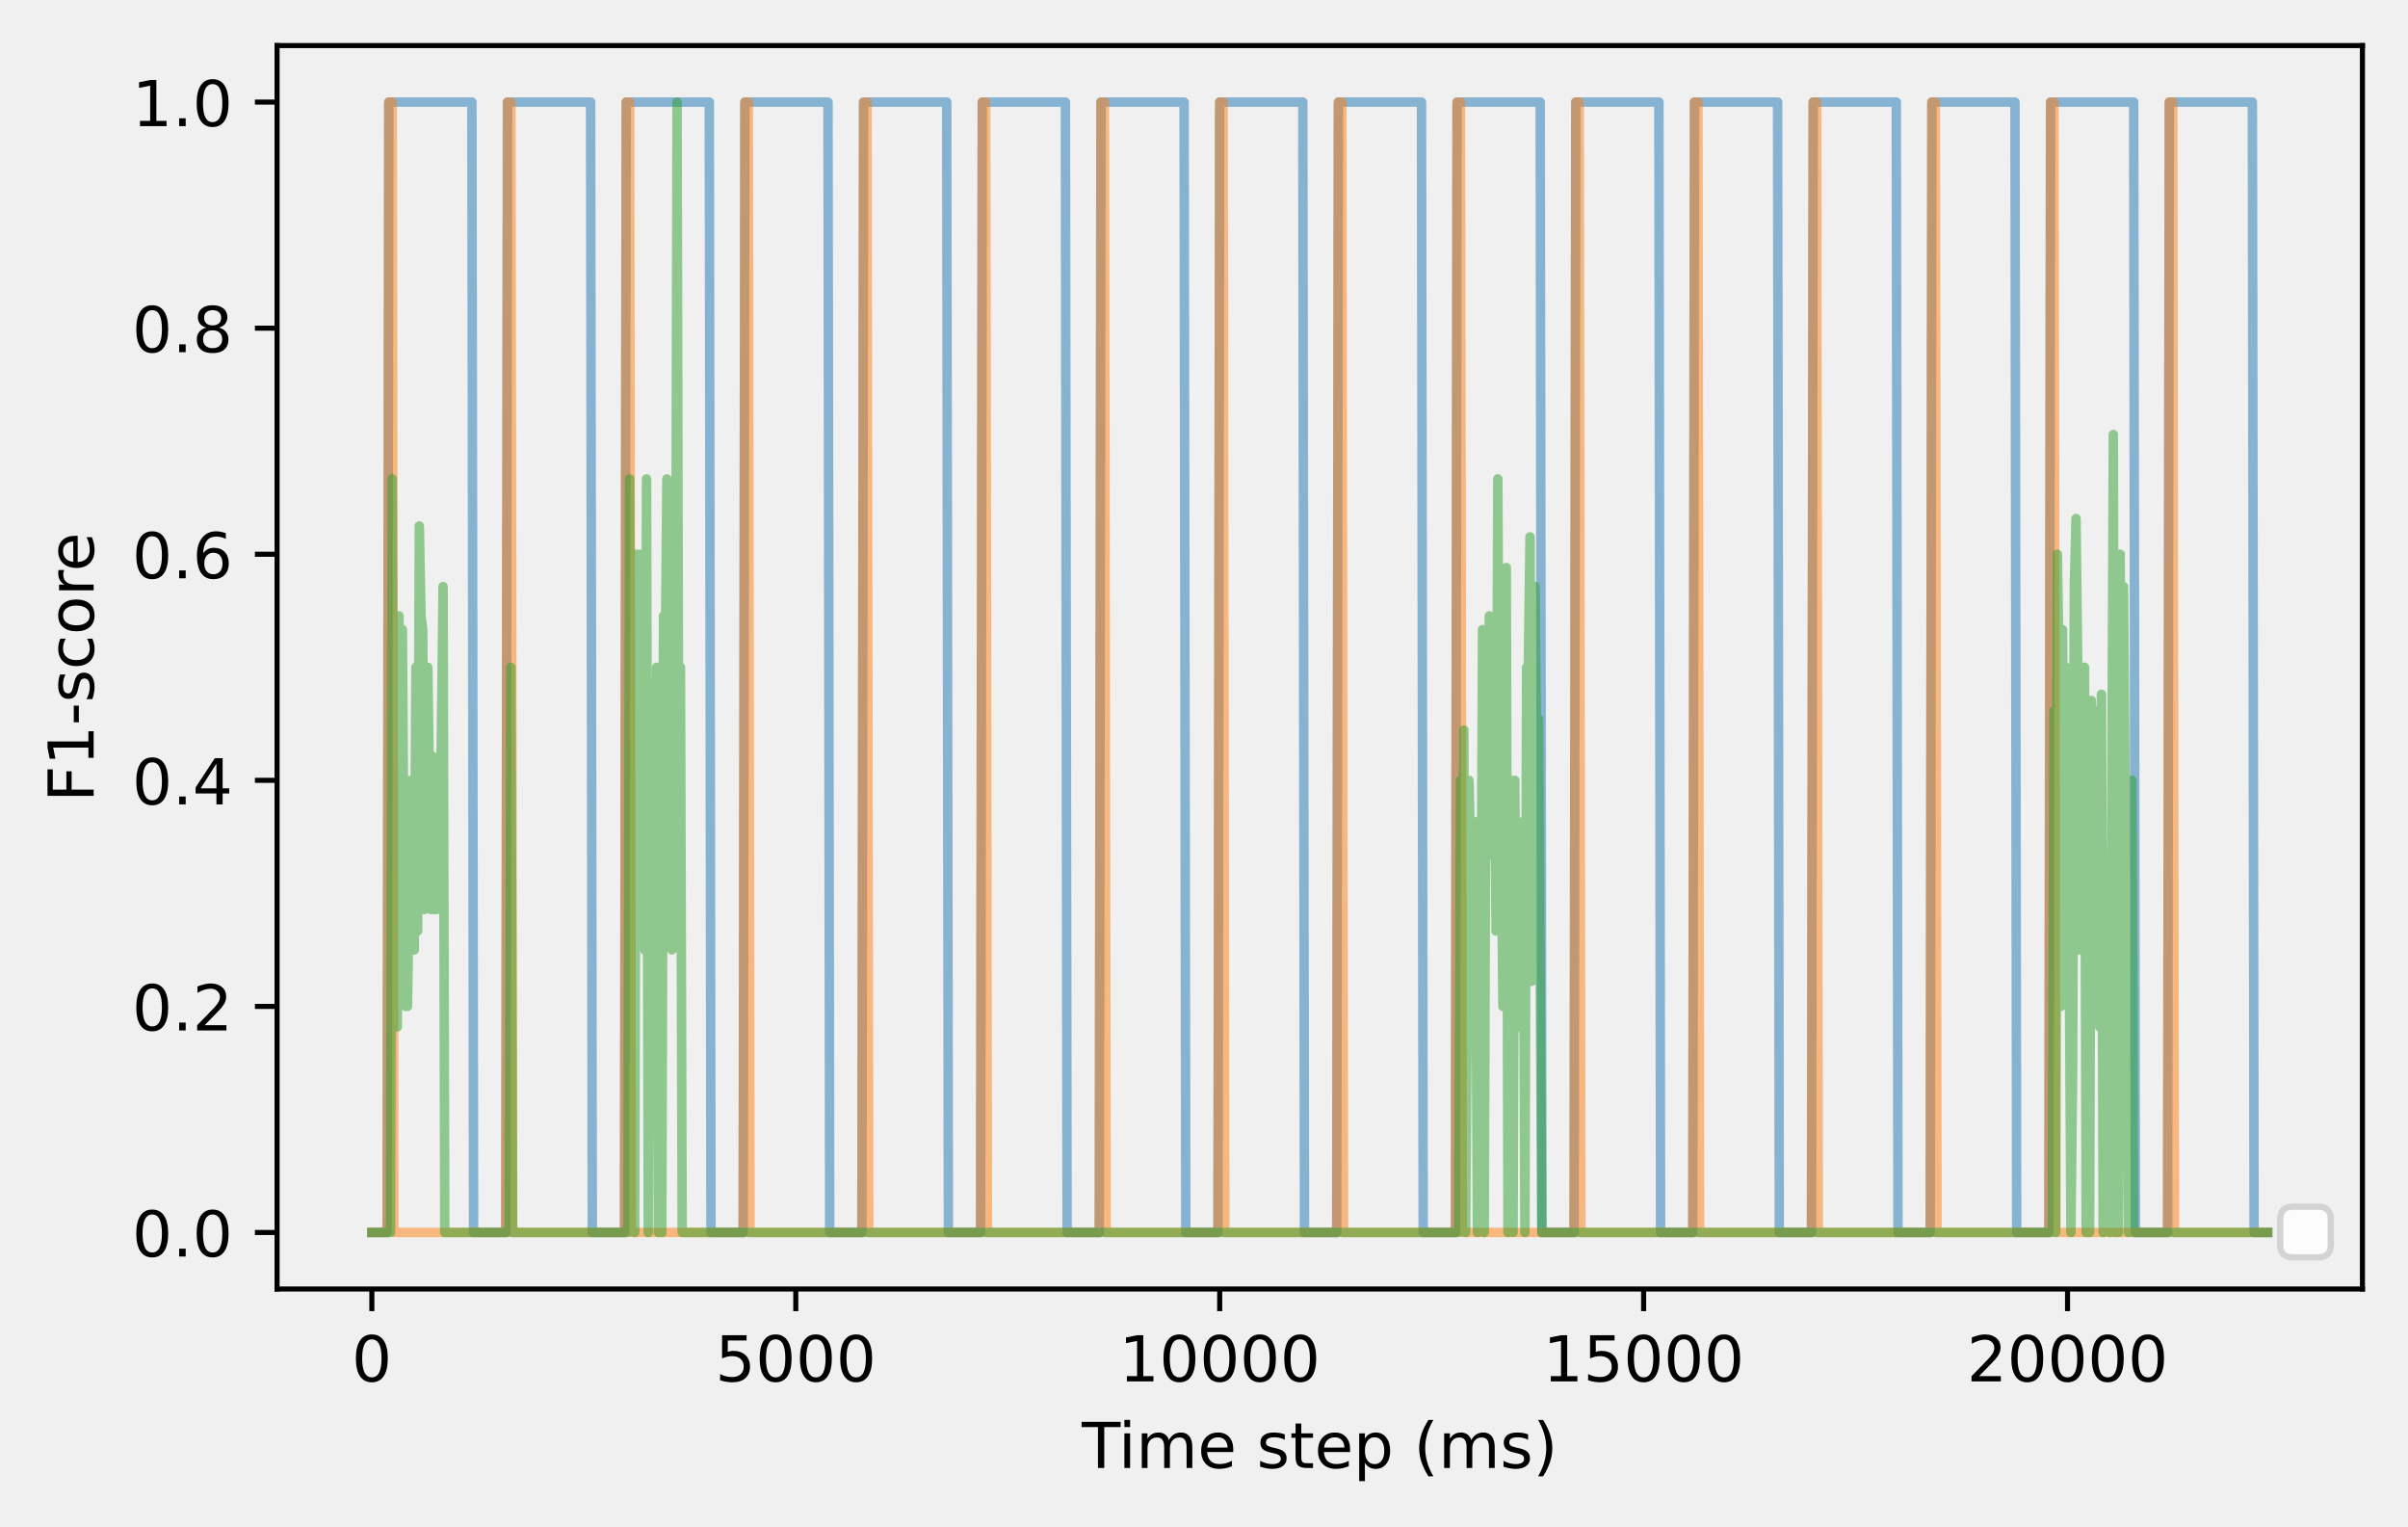
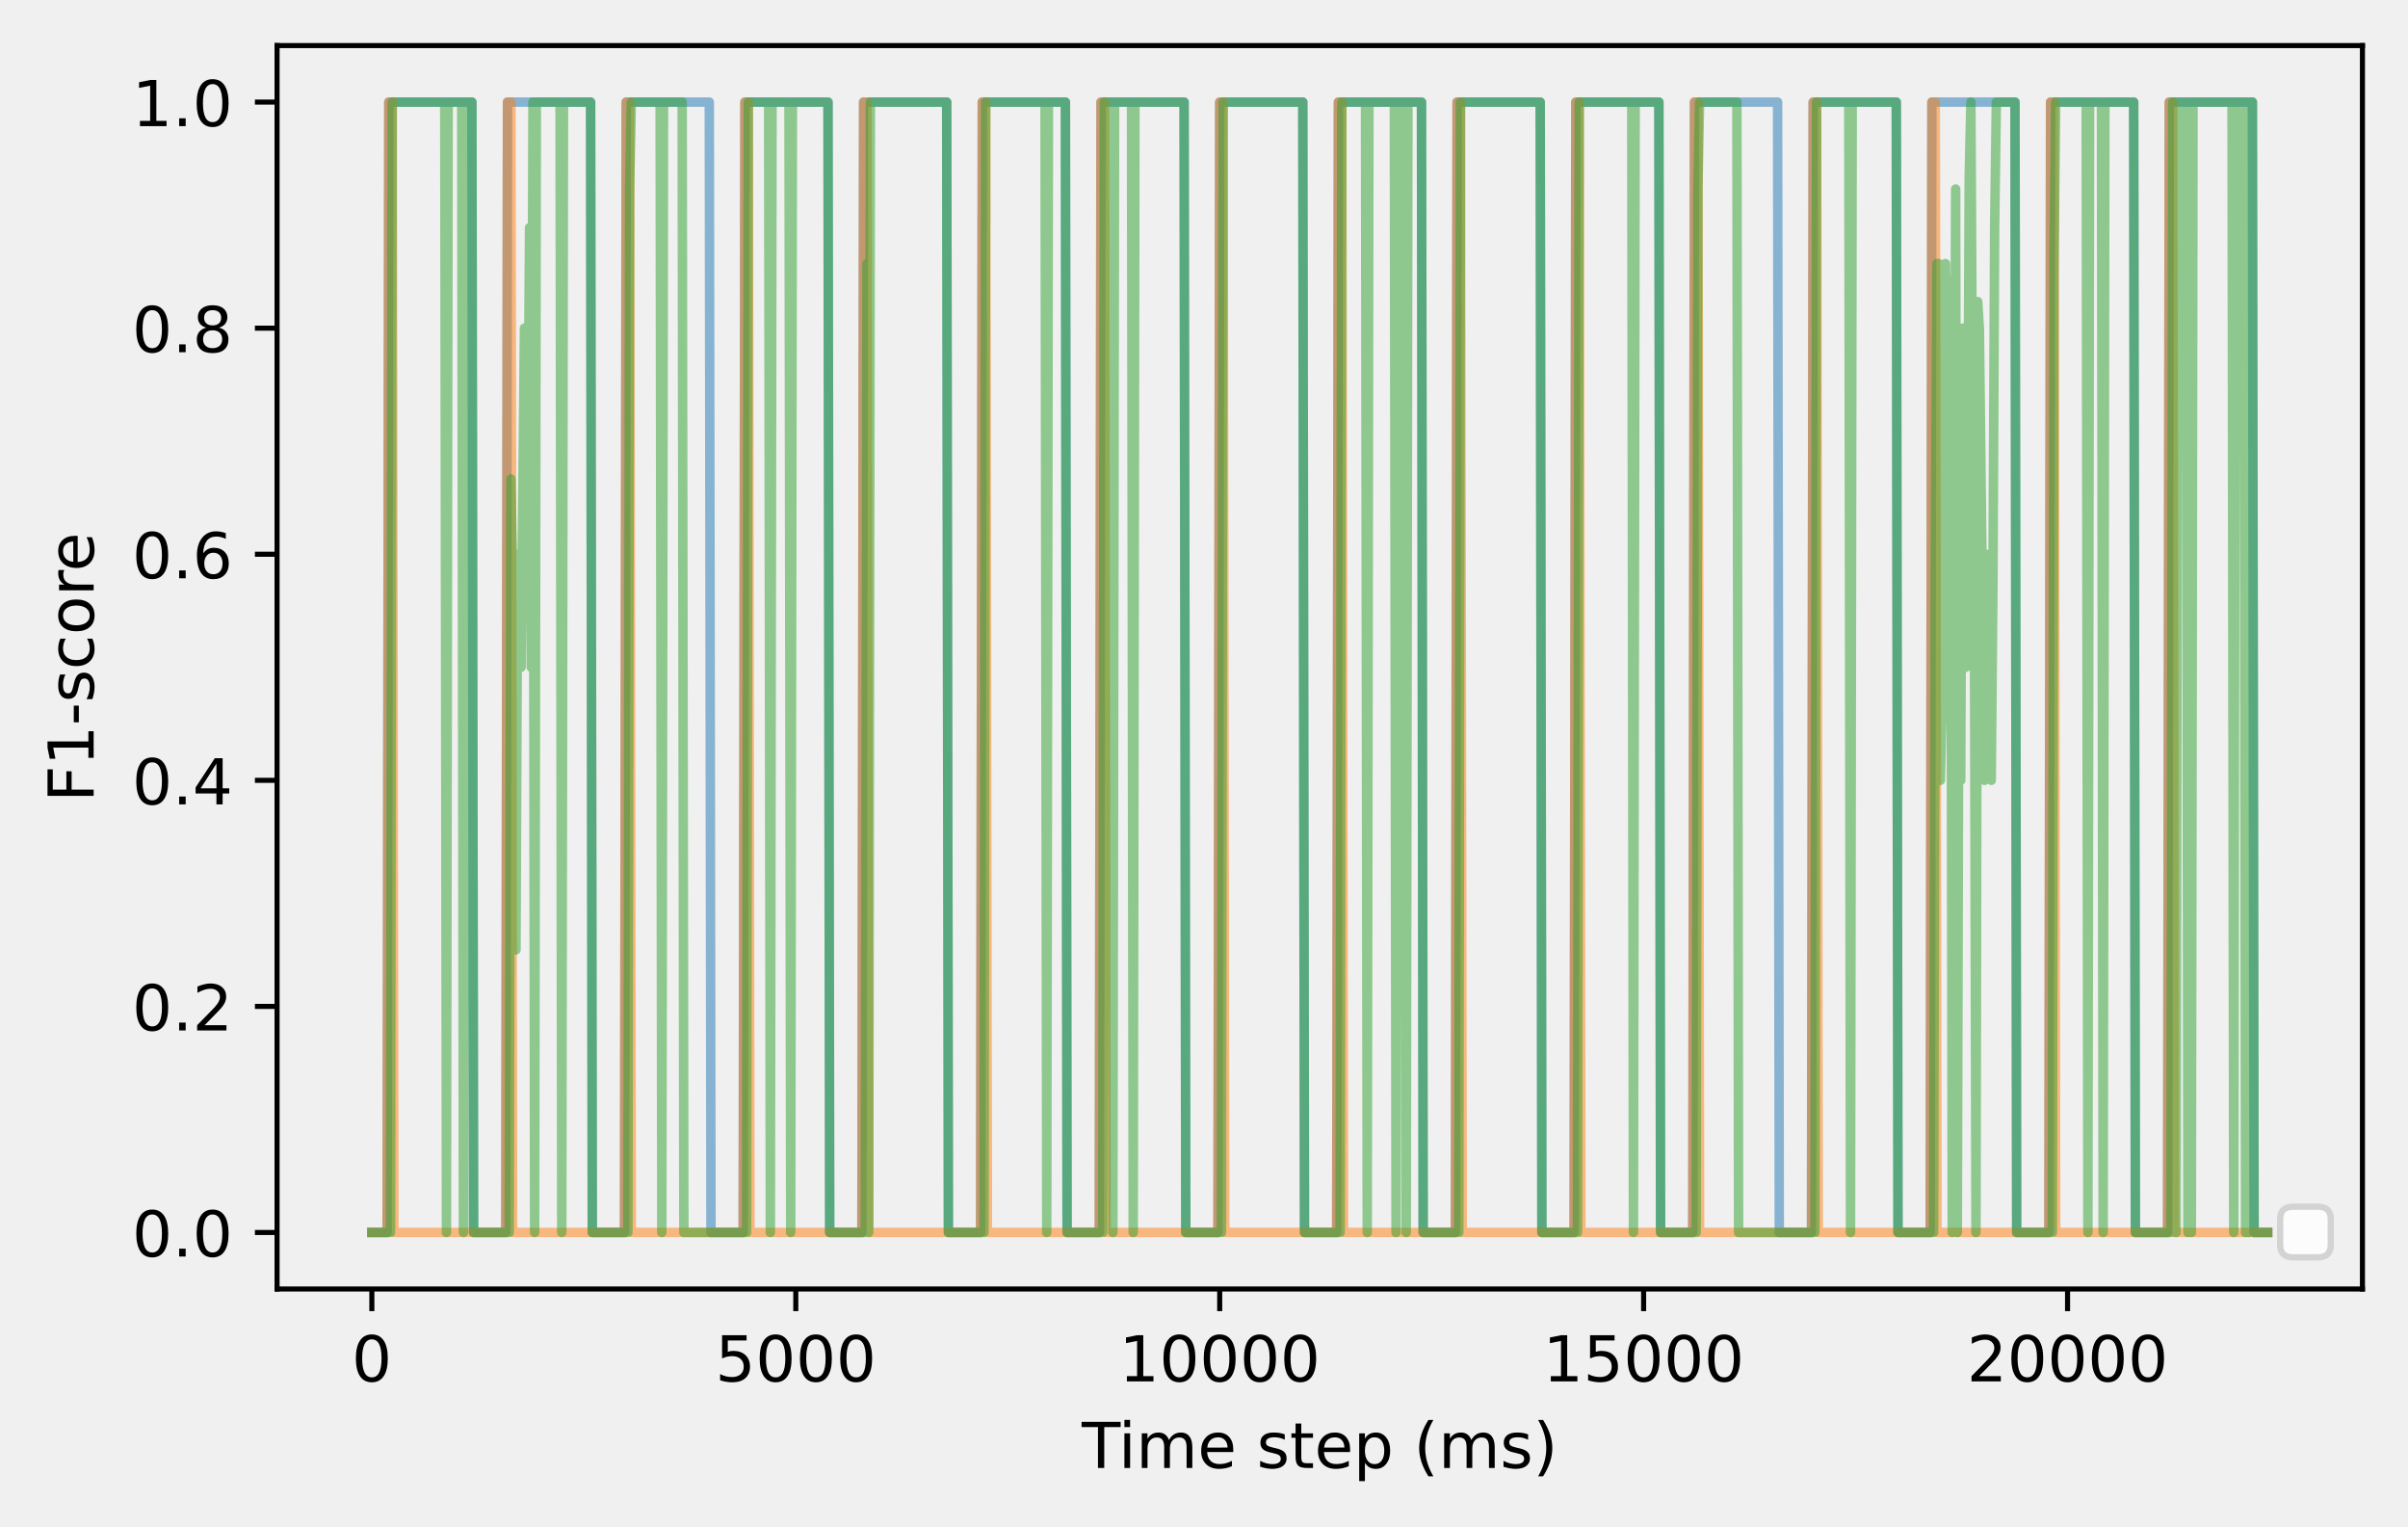
<svg xmlns="http://www.w3.org/2000/svg" xmlns:xlink="http://www.w3.org/1999/xlink" width="380.509pt" height="241.197pt" viewBox="0 0 380.509 241.197" version="1.1">
  <defs>
    <style type="text/css">*{stroke-linejoin: round; stroke-linecap: butt}</style>
  </defs>
  <g id="figure_1">
    <g id="patch_1">
      <path d="M 0 241.197  L 380.509 241.197  L 380.509 0  L 0 0  L 0 241.197  z " style="fill: none" />
    </g>
    <g id="axes_1">
      <g id="patch_2">
        <path d="M 43.781 203.641  L 373.309 203.641  L 373.309 7.2  L 43.781 7.2  L 43.781 203.641  z " style="fill: none" />
      </g>
      <g id="matplotlib.axis_1">
        <g id="xtick_1">
          <g id="line2d_1">
            <defs>
-               <path id="mef12f42652" d="M 0 0  L 0 3.5  " style="stroke: #000000; stroke-width: 0.8" />
-             </defs>
-             <g>
-               <use xlink:href="#mef12f42652" x="58.76" y="203.641" style="stroke: #000000; stroke-width: 0.8" />
+               <path id="m94e3296b82" d="M 0 0  L 0 3.5  " style="stroke: #000000; stroke-width: 0.8" />
+             </defs>
+             <g>
+               <use xlink:href="#m94e3296b82" x="58.76" y="203.641" style="stroke: #000000; stroke-width: 0.8" />
            </g>
          </g>
          <g id="text_1">
            <g transform="translate(55.57852 218.2394) scale(0.1 -0.1)">
              <defs>
                <path id="DejaVuSans-30" d="M 2034 4250  Q 1547 4250 1301 3770  Q 1056 3291 1056 2328  Q 1056 1369 1301 889  Q 1547 409 2034 409  Q 2525 409 2770 889  Q 3016 1369 3016 2328  Q 3016 3291 2770 3770  Q 2525 4250 2034 4250  z M 2034 4750  Q 2819 4750 3233 4129  Q 3647 3509 3647 2328  Q 3647 1150 3233 529  Q 2819 -91 2034 -91  Q 1250 -91 836 529  Q 422 1150 422 2328  Q 422 3509 836 4129  Q 1250 4750 2034 4750  z " transform="scale(0.015625)" />
              </defs>
              <use xlink:href="#DejaVuSans-30" />
            </g>
          </g>
        </g>
        <g id="xtick_2">
          <g id="line2d_2">
            <g>
-               <use xlink:href="#mef12f42652" x="125.748" y="203.641" style="stroke: #000000; stroke-width: 0.8" />
+               <use xlink:href="#m94e3296b82" x="125.748" y="203.641" style="stroke: #000000; stroke-width: 0.8" />
            </g>
          </g>
          <g id="text_2">
            <g transform="translate(113.0228 218.2394) scale(0.1 -0.1)">
              <defs>
                <path id="DejaVuSans-35" d="M 691 4666  L 3169 4666  L 3169 4134  L 1269 4134  L 1269 2991  Q 1406 3038 1543 3061  Q 1681 3084 1819 3084  Q 2600 3084 3056 2656  Q 3513 2228 3513 1497  Q 3513 744 3044 326  Q 2575 -91 1722 -91  Q 1428 -91 1123 -41  Q 819 9 494 109  L 494 744  Q 775 591 1075 516  Q 1375 441 1709 441  Q 2250 441 2565 725  Q 2881 1009 2881 1497  Q 2881 1984 2565 2268  Q 2250 2553 1709 2553  Q 1456 2553 1204 2497  Q 953 2441 691 2322  L 691 4666  z " transform="scale(0.015625)" />
              </defs>
              <use xlink:href="#DejaVuSans-35" />
              <use xlink:href="#DejaVuSans-30" transform="translate(63.62305 0)" />
              <use xlink:href="#DejaVuSans-30" transform="translate(127.2461 0)" />
              <use xlink:href="#DejaVuSans-30" transform="translate(190.8691 0)" />
            </g>
          </g>
        </g>
        <g id="xtick_3">
          <g id="line2d_3">
            <g>
-               <use xlink:href="#mef12f42652" x="192.736" y="203.641" style="stroke: #000000; stroke-width: 0.8" />
+               <use xlink:href="#m94e3296b82" x="192.736" y="203.641" style="stroke: #000000; stroke-width: 0.8" />
            </g>
          </g>
          <g id="text_3">
            <g transform="translate(176.8296 218.2394) scale(0.1 -0.1)">
              <defs>
                <path id="DejaVuSans-31" d="M 794 531  L 1825 531  L 1825 4091  L 703 3866  L 703 4441  L 1819 4666  L 2450 4666  L 2450 531  L 3481 531  L 3481 0  L 794 0  L 794 531  z " transform="scale(0.015625)" />
              </defs>
              <use xlink:href="#DejaVuSans-31" />
              <use xlink:href="#DejaVuSans-30" transform="translate(63.62305 0)" />
              <use xlink:href="#DejaVuSans-30" transform="translate(127.2461 0)" />
              <use xlink:href="#DejaVuSans-30" transform="translate(190.8691 0)" />
              <use xlink:href="#DejaVuSans-30" transform="translate(254.4922 0)" />
            </g>
          </g>
        </g>
        <g id="xtick_4">
          <g id="line2d_4">
            <g>
-               <use xlink:href="#mef12f42652" x="259.724" y="203.641" style="stroke: #000000; stroke-width: 0.8" />
+               <use xlink:href="#m94e3296b82" x="259.724" y="203.641" style="stroke: #000000; stroke-width: 0.8" />
            </g>
          </g>
          <g id="text_4">
            <g transform="translate(243.8176 218.2394) scale(0.1 -0.1)">
              <use xlink:href="#DejaVuSans-31" />
              <use xlink:href="#DejaVuSans-35" transform="translate(63.62305 0)" />
              <use xlink:href="#DejaVuSans-30" transform="translate(127.2461 0)" />
              <use xlink:href="#DejaVuSans-30" transform="translate(190.8691 0)" />
              <use xlink:href="#DejaVuSans-30" transform="translate(254.4922 0)" />
            </g>
          </g>
        </g>
        <g id="xtick_5">
          <g id="line2d_5">
            <g>
-               <use xlink:href="#mef12f42652" x="326.712" y="203.641" style="stroke: #000000; stroke-width: 0.8" />
+               <use xlink:href="#m94e3296b82" x="326.712" y="203.641" style="stroke: #000000; stroke-width: 0.8" />
            </g>
          </g>
          <g id="text_5">
            <g transform="translate(310.8057 218.2394) scale(0.1 -0.1)">
              <defs>
                <path id="DejaVuSans-32" d="M 1228 531  L 3431 531  L 3431 0  L 469 0  L 469 531  Q 828 903 1448 1529  Q 2069 2156 2228 2338  Q 2531 2678 2651 2914  Q 2772 3150 2772 3378  Q 2772 3750 2511 3984  Q 2250 4219 1831 4219  Q 1534 4219 1204 4116  Q 875 4013 500 3803  L 500 4441  Q 881 4594 1212 4672  Q 1544 4750 1819 4750  Q 2544 4750 2975 4387  Q 3406 4025 3406 3419  Q 3406 3131 3298 2873  Q 3191 2616 2906 2266  Q 2828 2175 2409 1742  Q 1991 1309 1228 531  z " transform="scale(0.015625)" />
              </defs>
              <use xlink:href="#DejaVuSans-32" />
              <use xlink:href="#DejaVuSans-30" transform="translate(63.62305 0)" />
              <use xlink:href="#DejaVuSans-30" transform="translate(127.2461 0)" />
              <use xlink:href="#DejaVuSans-30" transform="translate(190.8691 0)" />
              <use xlink:href="#DejaVuSans-30" transform="translate(254.4922 0)" />
            </g>
          </g>
        </g>
        <g id="text_6">
          <g transform="translate(170.9411 231.9175) scale(0.1 -0.1)">
            <defs>
              <path id="DejaVuSans-54" d="M -19 4666  L 3928 4666  L 3928 4134  L 2272 4134  L 2272 0  L 1638 0  L 1638 4134  L -19 4134  L -19 4666  z " transform="scale(0.015625)" />
              <path id="DejaVuSans-69" d="M 603 3500  L 1178 3500  L 1178 0  L 603 0  L 603 3500  z M 603 4863  L 1178 4863  L 1178 4134  L 603 4134  L 603 4863  z " transform="scale(0.015625)" />
              <path id="DejaVuSans-6d" d="M 3328 2828  Q 3544 3216 3844 3400  Q 4144 3584 4550 3584  Q 5097 3584 5394 3201  Q 5691 2819 5691 2113  L 5691 0  L 5113 0  L 5113 2094  Q 5113 2597 4934 2840  Q 4756 3084 4391 3084  Q 3944 3084 3684 2787  Q 3425 2491 3425 1978  L 3425 0  L 2847 0  L 2847 2094  Q 2847 2600 2669 2842  Q 2491 3084 2119 3084  Q 1678 3084 1418 2786  Q 1159 2488 1159 1978  L 1159 0  L 581 0  L 581 3500  L 1159 3500  L 1159 2956  Q 1356 3278 1631 3431  Q 1906 3584 2284 3584  Q 2666 3584 2933 3390  Q 3200 3197 3328 2828  z " transform="scale(0.015625)" />
              <path id="DejaVuSans-65" d="M 3597 1894  L 3597 1613  L 953 1613  Q 991 1019 1311 708  Q 1631 397 2203 397  Q 2534 397 2845 478  Q 3156 559 3463 722  L 3463 178  Q 3153 47 2828 -22  Q 2503 -91 2169 -91  Q 1331 -91 842 396  Q 353 884 353 1716  Q 353 2575 817 3079  Q 1281 3584 2069 3584  Q 2775 3584 3186 3129  Q 3597 2675 3597 1894  z M 3022 2063  Q 3016 2534 2758 2815  Q 2500 3097 2075 3097  Q 1594 3097 1305 2825  Q 1016 2553 972 2059  L 3022 2063  z " transform="scale(0.015625)" />
              <path id="DejaVuSans-20" transform="scale(0.015625)" />
              <path id="DejaVuSans-73" d="M 2834 3397  L 2834 2853  Q 2591 2978 2328 3040  Q 2066 3103 1784 3103  Q 1356 3103 1142 2972  Q 928 2841 928 2578  Q 928 2378 1081 2264  Q 1234 2150 1697 2047  L 1894 2003  Q 2506 1872 2764 1633  Q 3022 1394 3022 966  Q 3022 478 2636 193  Q 2250 -91 1575 -91  Q 1294 -91 989 -36  Q 684 19 347 128  L 347 722  Q 666 556 975 473  Q 1284 391 1588 391  Q 1994 391 2212 530  Q 2431 669 2431 922  Q 2431 1156 2273 1281  Q 2116 1406 1581 1522  L 1381 1569  Q 847 1681 609 1914  Q 372 2147 372 2553  Q 372 3047 722 3315  Q 1072 3584 1716 3584  Q 2034 3584 2315 3537  Q 2597 3491 2834 3397  z " transform="scale(0.015625)" />
              <path id="DejaVuSans-74" d="M 1172 4494  L 1172 3500  L 2356 3500  L 2356 3053  L 1172 3053  L 1172 1153  Q 1172 725 1289 603  Q 1406 481 1766 481  L 2356 481  L 2356 0  L 1766 0  Q 1100 0 847 248  Q 594 497 594 1153  L 594 3053  L 172 3053  L 172 3500  L 594 3500  L 594 4494  L 1172 4494  z " transform="scale(0.015625)" />
              <path id="DejaVuSans-70" d="M 1159 525  L 1159 -1331  L 581 -1331  L 581 3500  L 1159 3500  L 1159 2969  Q 1341 3281 1617 3432  Q 1894 3584 2278 3584  Q 2916 3584 3314 3078  Q 3713 2572 3713 1747  Q 3713 922 3314 415  Q 2916 -91 2278 -91  Q 1894 -91 1617 61  Q 1341 213 1159 525  z M 3116 1747  Q 3116 2381 2855 2742  Q 2594 3103 2138 3103  Q 1681 3103 1420 2742  Q 1159 2381 1159 1747  Q 1159 1113 1420 752  Q 1681 391 2138 391  Q 2594 391 2855 752  Q 3116 1113 3116 1747  z " transform="scale(0.015625)" />
              <path id="DejaVuSans-28" d="M 1984 4856  Q 1566 4138 1362 3434  Q 1159 2731 1159 2009  Q 1159 1288 1364 580  Q 1569 -128 1984 -844  L 1484 -844  Q 1016 -109 783 600  Q 550 1309 550 2009  Q 550 2706 781 3412  Q 1013 4119 1484 4856  L 1984 4856  z " transform="scale(0.015625)" />
              <path id="DejaVuSans-29" d="M 513 4856  L 1013 4856  Q 1481 4119 1714 3412  Q 1947 2706 1947 2009  Q 1947 1309 1714 600  Q 1481 -109 1013 -844  L 513 -844  Q 928 -128 1133 580  Q 1338 1288 1338 2009  Q 1338 2731 1133 3434  Q 928 4138 513 4856  z " transform="scale(0.015625)" />
            </defs>
            <use xlink:href="#DejaVuSans-54" />
            <use xlink:href="#DejaVuSans-69" transform="translate(57.95898 0)" />
            <use xlink:href="#DejaVuSans-6d" transform="translate(85.74219 0)" />
            <use xlink:href="#DejaVuSans-65" transform="translate(183.1543 0)" />
            <use xlink:href="#DejaVuSans-20" transform="translate(244.6777 0)" />
            <use xlink:href="#DejaVuSans-73" transform="translate(276.4648 0)" />
            <use xlink:href="#DejaVuSans-74" transform="translate(328.5645 0)" />
            <use xlink:href="#DejaVuSans-65" transform="translate(367.7734 0)" />
            <use xlink:href="#DejaVuSans-70" transform="translate(429.2969 0)" />
            <use xlink:href="#DejaVuSans-20" transform="translate(492.7734 0)" />
            <use xlink:href="#DejaVuSans-28" transform="translate(524.5605 0)" />
            <use xlink:href="#DejaVuSans-6d" transform="translate(563.5742 0)" />
            <use xlink:href="#DejaVuSans-73" transform="translate(660.9863 0)" />
            <use xlink:href="#DejaVuSans-29" transform="translate(713.0859 0)" />
          </g>
        </g>
      </g>
      <g id="matplotlib.axis_2">
        <g id="ytick_1">
          <g id="line2d_6">
            <defs>
-               <path id="mda0a0c5686" d="M 0 0  L -3.5 0  " style="stroke: #000000; stroke-width: 0.8" />
-             </defs>
-             <g>
-               <use xlink:href="#mda0a0c5686" x="43.781" y="194.712" style="stroke: #000000; stroke-width: 0.8" />
+               <path id="m6043c09e36" d="M 0 0  L -3.5 0  " style="stroke: #000000; stroke-width: 0.8" />
+             </defs>
+             <g>
+               <use xlink:href="#m6043c09e36" x="43.781" y="194.712" style="stroke: #000000; stroke-width: 0.8" />
            </g>
          </g>
          <g id="text_7">
            <g transform="translate(20.87813 198.511) scale(0.1 -0.1)">
              <defs>
                <path id="DejaVuSans-2e" d="M 684 794  L 1344 794  L 1344 0  L 684 0  L 684 794  z " transform="scale(0.015625)" />
              </defs>
              <use xlink:href="#DejaVuSans-30" />
              <use xlink:href="#DejaVuSans-2e" transform="translate(63.62305 0)" />
              <use xlink:href="#DejaVuSans-30" transform="translate(95.41016 0)" />
            </g>
          </g>
        </g>
        <g id="ytick_2">
          <g id="line2d_7">
            <g>
-               <use xlink:href="#mda0a0c5686" x="43.781" y="158.995" style="stroke: #000000; stroke-width: 0.8" />
+               <use xlink:href="#m6043c09e36" x="43.781" y="158.995" style="stroke: #000000; stroke-width: 0.8" />
            </g>
          </g>
          <g id="text_8">
            <g transform="translate(20.87813 162.7945) scale(0.1 -0.1)">
              <use xlink:href="#DejaVuSans-30" />
              <use xlink:href="#DejaVuSans-2e" transform="translate(63.62305 0)" />
              <use xlink:href="#DejaVuSans-32" transform="translate(95.41016 0)" />
            </g>
          </g>
        </g>
        <g id="ytick_3">
          <g id="line2d_8">
            <g>
-               <use xlink:href="#mda0a0c5686" x="43.781" y="123.279" style="stroke: #000000; stroke-width: 0.8" />
+               <use xlink:href="#m6043c09e36" x="43.781" y="123.279" style="stroke: #000000; stroke-width: 0.8" />
            </g>
          </g>
          <g id="text_9">
            <g transform="translate(20.87813 127.078) scale(0.1 -0.1)">
              <defs>
                <path id="DejaVuSans-34" d="M 2419 4116  L 825 1625  L 2419 1625  L 2419 4116  z M 2253 4666  L 3047 4666  L 3047 1625  L 3713 1625  L 3713 1100  L 3047 1100  L 3047 0  L 2419 0  L 2419 1100  L 313 1100  L 313 1709  L 2253 4666  z " transform="scale(0.015625)" />
              </defs>
              <use xlink:href="#DejaVuSans-30" />
              <use xlink:href="#DejaVuSans-2e" transform="translate(63.62305 0)" />
              <use xlink:href="#DejaVuSans-34" transform="translate(95.41016 0)" />
            </g>
          </g>
        </g>
        <g id="ytick_4">
          <g id="line2d_9">
            <g>
-               <use xlink:href="#mda0a0c5686" x="43.781" y="87.562" style="stroke: #000000; stroke-width: 0.8" />
+               <use xlink:href="#m6043c09e36" x="43.781" y="87.562" style="stroke: #000000; stroke-width: 0.8" />
            </g>
          </g>
          <g id="text_10">
            <g transform="translate(20.87813 91.36142) scale(0.1 -0.1)">
              <defs>
                <path id="DejaVuSans-36" d="M 2113 2584  Q 1688 2584 1439 2293  Q 1191 2003 1191 1497  Q 1191 994 1439 701  Q 1688 409 2113 409  Q 2538 409 2786 701  Q 3034 994 3034 1497  Q 3034 2003 2786 2293  Q 2538 2584 2113 2584  z M 3366 4563  L 3366 3988  Q 3128 4100 2886 4159  Q 2644 4219 2406 4219  Q 1781 4219 1451 3797  Q 1122 3375 1075 2522  Q 1259 2794 1537 2939  Q 1816 3084 2150 3084  Q 2853 3084 3261 2657  Q 3669 2231 3669 1497  Q 3669 778 3244 343  Q 2819 -91 2113 -91  Q 1303 -91 875 529  Q 447 1150 447 2328  Q 447 3434 972 4092  Q 1497 4750 2381 4750  Q 2619 4750 2861 4703  Q 3103 4656 3366 4563  z " transform="scale(0.015625)" />
              </defs>
              <use xlink:href="#DejaVuSans-30" />
              <use xlink:href="#DejaVuSans-2e" transform="translate(63.62305 0)" />
              <use xlink:href="#DejaVuSans-36" transform="translate(95.41016 0)" />
            </g>
          </g>
        </g>
        <g id="ytick_5">
          <g id="line2d_10">
            <g>
-               <use xlink:href="#mda0a0c5686" x="43.781" y="51.846" style="stroke: #000000; stroke-width: 0.8" />
+               <use xlink:href="#m6043c09e36" x="43.781" y="51.846" style="stroke: #000000; stroke-width: 0.8" />
            </g>
          </g>
          <g id="text_11">
            <g transform="translate(20.87813 55.64489) scale(0.1 -0.1)">
              <defs>
                <path id="DejaVuSans-38" d="M 2034 2216  Q 1584 2216 1326 1975  Q 1069 1734 1069 1313  Q 1069 891 1326 650  Q 1584 409 2034 409  Q 2484 409 2743 651  Q 3003 894 3003 1313  Q 3003 1734 2745 1975  Q 2488 2216 2034 2216  z M 1403 2484  Q 997 2584 770 2862  Q 544 3141 544 3541  Q 544 4100 942 4425  Q 1341 4750 2034 4750  Q 2731 4750 3128 4425  Q 3525 4100 3525 3541  Q 3525 3141 3298 2862  Q 3072 2584 2669 2484  Q 3125 2378 3379 2068  Q 3634 1759 3634 1313  Q 3634 634 3220 271  Q 2806 -91 2034 -91  Q 1263 -91 848 271  Q 434 634 434 1313  Q 434 1759 690 2068  Q 947 2378 1403 2484  z M 1172 3481  Q 1172 3119 1398 2916  Q 1625 2713 2034 2713  Q 2441 2713 2670 2916  Q 2900 3119 2900 3481  Q 2900 3844 2670 4047  Q 2441 4250 2034 4250  Q 1625 4250 1398 4047  Q 1172 3844 1172 3481  z " transform="scale(0.015625)" />
              </defs>
              <use xlink:href="#DejaVuSans-30" />
              <use xlink:href="#DejaVuSans-2e" transform="translate(63.62305 0)" />
              <use xlink:href="#DejaVuSans-38" transform="translate(95.41016 0)" />
            </g>
          </g>
        </g>
        <g id="ytick_6">
          <g id="line2d_11">
            <g>
-               <use xlink:href="#mda0a0c5686" x="43.781" y="16.129" style="stroke: #000000; stroke-width: 0.8" />
+               <use xlink:href="#m6043c09e36" x="43.781" y="16.129" style="stroke: #000000; stroke-width: 0.8" />
            </g>
          </g>
          <g id="text_12">
            <g transform="translate(20.87813 19.92835) scale(0.1 -0.1)">
              <use xlink:href="#DejaVuSans-31" />
              <use xlink:href="#DejaVuSans-2e" transform="translate(63.62305 0)" />
              <use xlink:href="#DejaVuSans-30" transform="translate(95.41016 0)" />
            </g>
          </g>
        </g>
        <g id="text_13">
          <g transform="translate(14.79844 126.7142) rotate(-90) scale(0.1 -0.1)">
            <defs>
              <path id="DejaVuSans-46" d="M 628 4666  L 3309 4666  L 3309 4134  L 1259 4134  L 1259 2759  L 3109 2759  L 3109 2228  L 1259 2228  L 1259 0  L 628 0  L 628 4666  z " transform="scale(0.015625)" />
              <path id="DejaVuSans-2d" d="M 313 2009  L 1997 2009  L 1997 1497  L 313 1497  L 313 2009  z " transform="scale(0.015625)" />
              <path id="DejaVuSans-63" d="M 3122 3366  L 3122 2828  Q 2878 2963 2633 3030  Q 2388 3097 2138 3097  Q 1578 3097 1268 2742  Q 959 2388 959 1747  Q 959 1106 1268 751  Q 1578 397 2138 397  Q 2388 397 2633 464  Q 2878 531 3122 666  L 3122 134  Q 2881 22 2623 -34  Q 2366 -91 2075 -91  Q 1284 -91 818 406  Q 353 903 353 1747  Q 353 2603 823 3093  Q 1294 3584 2113 3584  Q 2378 3584 2631 3529  Q 2884 3475 3122 3366  z " transform="scale(0.015625)" />
              <path id="DejaVuSans-6f" d="M 1959 3097  Q 1497 3097 1228 2736  Q 959 2375 959 1747  Q 959 1119 1226 758  Q 1494 397 1959 397  Q 2419 397 2687 759  Q 2956 1122 2956 1747  Q 2956 2369 2687 2733  Q 2419 3097 1959 3097  z M 1959 3584  Q 2709 3584 3137 3096  Q 3566 2609 3566 1747  Q 3566 888 3137 398  Q 2709 -91 1959 -91  Q 1206 -91 779 398  Q 353 888 353 1747  Q 353 2609 779 3096  Q 1206 3584 1959 3584  z " transform="scale(0.015625)" />
              <path id="DejaVuSans-72" d="M 2631 2963  Q 2534 3019 2420 3045  Q 2306 3072 2169 3072  Q 1681 3072 1420 2755  Q 1159 2438 1159 1844  L 1159 0  L 581 0  L 581 3500  L 1159 3500  L 1159 2956  Q 1341 3275 1631 3429  Q 1922 3584 2338 3584  Q 2397 3584 2469 3576  Q 2541 3569 2628 3553  L 2631 2963  z " transform="scale(0.015625)" />
            </defs>
            <use xlink:href="#DejaVuSans-46" />
            <use xlink:href="#DejaVuSans-31" transform="translate(57.51953 0)" />
            <use xlink:href="#DejaVuSans-2d" transform="translate(121.1426 0)" />
            <use xlink:href="#DejaVuSans-73" transform="translate(157.2266 0)" />
            <use xlink:href="#DejaVuSans-63" transform="translate(209.3262 0)" />
            <use xlink:href="#DejaVuSans-6f" transform="translate(264.3066 0)" />
            <use xlink:href="#DejaVuSans-72" transform="translate(325.4883 0)" />
            <use xlink:href="#DejaVuSans-65" transform="translate(364.3516 0)" />
          </g>
        </g>
      </g>
      <g id="line2d_12">
-         <path d="M 58.76 194.712  L 61.171 194.712  L 61.439 16.129  L 74.569 16.129  L 74.837 194.712  L 79.928 194.712  L 80.196 16.129  L 93.326 16.129  L 93.594 194.712  L 98.685 194.712  L 98.953 16.129  L 112.082 16.129  L 112.35 194.712  L 117.441 194.712  L 117.709 16.129  L 130.839 16.129  L 131.107 194.712  L 136.198 194.712  L 136.466 16.129  L 149.596 16.129  L 149.864 194.712  L 154.955 194.712  L 155.223 16.129  L 168.352 16.129  L 168.62 194.712  L 173.711 194.712  L 173.979 16.129  L 187.109 16.129  L 187.377 194.712  L 192.468 194.712  L 192.736 16.129  L 205.866 16.129  L 206.133 194.712  L 211.225 194.712  L 211.493 16.129  L 224.622 16.129  L 224.89 194.712  L 229.981 194.712  L 230.249 16.129  L 243.379 16.129  L 243.647 194.712  L 248.738 194.712  L 249.006 16.129  L 262.135 16.129  L 262.403 194.712  L 267.495 194.712  L 267.762 16.129  L 280.892 16.129  L 281.16 194.712  L 286.251 194.712  L 286.519 16.129  L 299.649 16.129  L 299.917 194.712  L 305.008 194.712  L 305.276 16.129  L 318.405 16.129  L 318.673 194.712  L 323.764 194.712  L 324.032 16.129  L 337.162 16.129  L 337.43 194.712  L 342.521 194.712  L 342.789 16.129  L 355.919 16.129  L 356.187 194.712  L 358.33 194.712  L 358.33 194.712  " clip-path="url(#p5177167f9a)" style="fill: none; stroke: #1f77b4; stroke-opacity: 0.5; stroke-width: 1.5; stroke-linecap: square" />
+         <path d="M 58.76 194.712  L 61.171 194.712  L 61.439 16.129  L 74.569 16.129  L 74.837 194.712  L 79.928 194.712  L 80.196 16.129  L 93.326 16.129  L 93.594 194.712  L 98.685 194.712  L 98.953 16.129  L 112.082 16.129  L 112.35 194.712  L 117.441 194.712  L 117.709 16.129  L 130.839 16.129  L 131.107 194.712  L 136.198 194.712  L 136.466 16.129  L 149.596 16.129  L 149.864 194.712  L 154.955 194.712  L 155.223 16.129  L 168.352 16.129  L 168.62 194.712  L 173.711 194.712  L 173.979 16.129  L 187.109 16.129  L 187.377 194.712  L 192.468 194.712  L 192.736 16.129  L 205.866 16.129  L 206.133 194.712  L 211.225 194.712  L 211.493 16.129  L 224.622 16.129  L 224.89 194.712  L 229.981 194.712  L 230.249 16.129  L 243.379 16.129  L 243.647 194.712  L 248.738 194.712  L 249.006 16.129  L 262.135 16.129  L 262.403 194.712  L 267.495 194.712  L 267.762 16.129  L 280.892 16.129  L 281.16 194.712  L 286.251 194.712  L 286.519 16.129  L 299.649 16.129  L 299.917 194.712  L 305.008 194.712  L 305.276 16.129  L 318.405 16.129  L 318.673 194.712  L 323.764 194.712  L 324.032 16.129  L 337.162 16.129  L 337.43 194.712  L 342.521 194.712  L 342.789 16.129  L 355.919 16.129  L 356.187 194.712  L 358.33 194.712  L 358.33 194.712  " clip-path="url(#p64da131d63)" style="fill: none; stroke: #1f77b4; stroke-opacity: 0.5; stroke-width: 1.5; stroke-linecap: square" />
      </g>
      <g id="line2d_13">
-         <path d="M 58.76 194.712  L 61.171 194.712  L 61.439 16.129  L 61.975 16.129  L 62.243 194.712  L 79.928 194.712  L 80.196 16.129  L 80.732 16.129  L 81 194.712  L 98.685 194.712  L 98.953 16.129  L 99.489 16.129  L 99.756 194.712  L 117.441 194.712  L 117.709 16.129  L 118.245 16.129  L 118.513 194.712  L 136.198 194.712  L 136.466 16.129  L 137.002 16.129  L 137.27 194.712  L 154.955 194.712  L 155.223 16.129  L 155.758 16.129  L 156.026 194.712  L 173.711 194.712  L 173.979 16.129  L 174.515 16.129  L 174.783 194.712  L 192.468 194.712  L 192.736 16.129  L 193.272 16.129  L 193.54 194.712  L 211.225 194.712  L 211.493 16.129  L 212.028 16.129  L 212.296 194.712  L 229.981 194.712  L 230.249 16.129  L 230.785 16.129  L 231.053 194.712  L 248.738 194.712  L 249.006 16.129  L 249.542 16.129  L 249.81 194.712  L 267.495 194.712  L 267.762 16.129  L 268.298 16.129  L 268.566 194.712  L 286.251 194.712  L 286.519 16.129  L 287.055 16.129  L 287.323 194.712  L 305.008 194.712  L 305.276 16.129  L 305.812 16.129  L 306.08 194.712  L 323.764 194.712  L 324.032 16.129  L 324.568 16.129  L 324.836 194.712  L 342.521 194.712  L 342.789 16.129  L 343.325 16.129  L 343.593 194.712  L 358.33 194.712  L 358.33 194.712  " clip-path="url(#p5177167f9a)" style="fill: none; stroke: #ff7f0e; stroke-opacity: 0.5; stroke-width: 1.5; stroke-linecap: square" />
+         <path d="M 58.76 194.712  L 61.171 194.712  L 61.439 16.129  L 61.975 16.129  L 62.243 194.712  L 79.928 194.712  L 80.196 16.129  L 80.732 16.129  L 81 194.712  L 98.685 194.712  L 98.953 16.129  L 99.489 16.129  L 99.756 194.712  L 117.441 194.712  L 117.709 16.129  L 118.245 16.129  L 118.513 194.712  L 136.198 194.712  L 136.466 16.129  L 137.002 16.129  L 137.27 194.712  L 154.955 194.712  L 155.223 16.129  L 155.758 16.129  L 156.026 194.712  L 173.711 194.712  L 173.979 16.129  L 174.515 16.129  L 174.783 194.712  L 192.468 194.712  L 192.736 16.129  L 193.272 16.129  L 193.54 194.712  L 211.225 194.712  L 211.493 16.129  L 212.028 16.129  L 212.296 194.712  L 229.981 194.712  L 230.249 16.129  L 230.785 16.129  L 231.053 194.712  L 248.738 194.712  L 249.006 16.129  L 249.542 16.129  L 249.81 194.712  L 267.495 194.712  L 267.762 16.129  L 268.298 16.129  L 268.566 194.712  L 286.251 194.712  L 286.519 16.129  L 287.055 16.129  L 287.323 194.712  L 305.008 194.712  L 305.276 16.129  L 305.812 16.129  L 306.08 194.712  L 323.764 194.712  L 324.032 16.129  L 324.568 16.129  L 324.836 194.712  L 342.521 194.712  L 342.789 16.129  L 343.325 16.129  L 343.593 194.712  L 358.33 194.712  L 358.33 194.712  " clip-path="url(#p64da131d63)" style="fill: none; stroke: #ff7f0e; stroke-opacity: 0.5; stroke-width: 1.5; stroke-linecap: square" />
      </g>
      <g id="line2d_14">
-         <path d="M 58.76 194.712  L 61.707 194.712  L 61.975 75.657  L 62.243 150.066  L 62.511 155.027  L 62.779 162.242  L 63.047 97.303  L 63.315 139.763  L 63.583 99.468  L 63.851 139.763  L 64.119 158.995  L 64.387 158.995  L 64.923 123.279  L 65.191 129.773  L 65.459 150.066  L 65.727 105.42  L 65.994 147.09  L 66.262 83.098  L 66.53 97.303  L 66.798 99.468  L 67.066 143.688  L 67.602 105.42  L 68.138 143.688  L 68.406 119.519  L 68.674 143.688  L 68.942 143.688  L 69.21 123.279  L 69.478 139.763  L 70.014 92.665  L 70.282 194.712  L 80.464 194.712  L 80.732 105.42  L 81 194.712  L 99.221 194.712  L 99.489 75.657  L 99.756 135.184  L 100.024 127.743  L 100.292 194.712  L 100.56 87.562  L 100.828 127.743  L 101.096 87.562  L 101.364 138.317  L 101.632 99.468  L 101.9 150.066  L 102.168 75.657  L 102.436 194.712  L 102.704 112.289  L 102.972 150.066  L 103.24 158.995  L 103.508 123.279  L 103.776 105.42  L 104.044 194.712  L 104.312 115.342  L 104.58 194.712  L 104.848 97.303  L 105.115 105.42  L 105.383 75.657  L 105.651 112.289  L 106.187 150.066  L 106.455 105.42  L 106.723 123.279  L 106.991 16.129  L 107.259 129.773  L 107.527 105.42  L 107.795 194.712  L 230.517 194.712  L 230.785 123.279  L 231.053 150.066  L 231.321 115.342  L 231.589 194.712  L 232.125 123.279  L 232.393 135.184  L 232.661 158.995  L 232.929 129.773  L 233.197 143.688  L 233.465 194.712  L 233.733 143.688  L 234 162.242  L 234.268 99.468  L 234.536 194.712  L 234.804 115.342  L 235.072 135.184  L 235.34 97.303  L 235.608 123.279  L 235.876 123.279  L 236.144 115.342  L 236.412 147.09  L 236.68 75.657  L 236.948 127.743  L 237.216 129.773  L 237.484 158.995  L 237.752 158.995  L 238.02 89.663  L 238.288 194.712  L 238.556 135.184  L 238.824 123.279  L 239.092 194.712  L 239.36 123.279  L 239.627 155.027  L 239.895 162.242  L 240.163 162.242  L 240.431 158.995  L 240.699 129.773  L 240.967 194.712  L 241.235 105.42  L 241.503 105.42  L 241.771 84.815  L 242.039 155.027  L 242.307 139.763  L 242.575 92.665  L 242.843 123.279  L 243.111 113.538  L 243.647 194.712  L 324.3 194.712  L 324.568 112.289  L 324.836 194.712  L 325.104 87.562  L 325.372 105.42  L 325.64 158.995  L 325.908 99.468  L 326.176 129.773  L 326.444 105.42  L 326.712 147.09  L 326.98 150.066  L 327.248 194.712  L 327.516 169.2  L 327.784 92.665  L 328.052 81.923  L 328.32 105.42  L 328.588 150.066  L 328.856 147.09  L 329.123 135.184  L 329.391 105.42  L 329.659 194.712  L 330.195 194.712  L 330.463 110.673  L 330.731 129.773  L 330.999 112.289  L 331.267 131.683  L 331.535 135.184  L 331.803 162.242  L 332.071 109.672  L 332.339 194.712  L 332.875 135.184  L 333.143 155.027  L 333.411 194.712  L 333.947 68.653  L 334.215 194.712  L 334.483 164.948  L 334.75 194.712  L 335.018 87.562  L 335.286 167.238  L 335.554 92.665  L 336.358 194.712  L 336.626 129.773  L 336.894 123.279  L 337.162 194.712  L 358.33 194.712  L 358.33 194.712  " clip-path="url(#p5177167f9a)" style="fill: none; stroke: #2ca02c; stroke-opacity: 0.5; stroke-width: 1.5; stroke-linecap: square" />
+         <path d="M 58.76 194.712  L 61.707 194.712  L 61.975 16.129  L 70.282 16.129  L 70.55 194.712  L 70.818 16.129  L 72.961 16.129  L 73.229 194.712  L 73.497 16.129  L 74.569 16.129  L 74.837 194.712  L 80.464 194.712  L 80.732 75.657  L 81.268 105.42  L 81.536 150.066  L 81.804 87.562  L 82.072 87.562  L 82.34 105.42  L 82.875 51.846  L 83.143 67.153  L 83.411 75.657  L 83.679 35.972  L 83.947 105.42  L 84.215 16.129  L 84.483 194.712  L 84.751 16.129  L 88.502 16.129  L 88.77 194.712  L 89.038 16.129  L 93.326 16.129  L 93.594 194.712  L 99.221 194.712  L 99.489 29.866  L 99.756 16.129  L 104.312 16.129  L 104.58 194.712  L 104.848 16.129  L 107.795 16.129  L 108.063 194.712  L 117.977 194.712  L 118.245 16.129  L 121.461 16.129  L 121.729 194.712  L 121.996 16.129  L 124.676 16.129  L 124.944 194.712  L 125.212 16.129  L 130.839 16.129  L 131.107 194.712  L 136.734 194.712  L 137.002 41.641  L 137.27 194.712  L 137.538 16.129  L 149.596 16.129  L 149.864 194.712  L 155.491 194.712  L 155.758 16.129  L 165.137 16.129  L 165.405 194.712  L 165.673 16.129  L 168.352 16.129  L 168.62 194.712  L 174.247 194.712  L 174.515 16.129  L 175.587 16.129  L 175.855 194.712  L 176.123 16.129  L 178.802 16.129  L 179.07 194.712  L 179.338 16.129  L 187.109 16.129  L 187.377 194.712  L 193.004 194.712  L 193.272 16.129  L 205.866 16.129  L 206.133 194.712  L 211.76 194.712  L 212.028 16.129  L 215.78 16.129  L 216.048 194.712  L 216.316 16.129  L 220.335 16.129  L 220.603 194.712  L 220.871 16.129  L 221.943 16.129  L 222.211 194.712  L 222.479 16.129  L 224.622 16.129  L 224.89 194.712  L 230.517 194.712  L 230.785 16.129  L 243.379 16.129  L 243.647 194.712  L 249.274 194.712  L 249.542 16.129  L 257.848 16.129  L 258.116 194.712  L 258.384 16.129  L 262.135 16.129  L 262.403 194.712  L 268.03 194.712  L 268.298 29.866  L 268.566 16.129  L 274.461 16.129  L 274.729 194.712  L 286.787 194.712  L 287.055 16.129  L 292.146 16.129  L 292.414 194.712  L 292.682 16.129  L 299.649 16.129  L 299.917 194.712  L 305.544 194.712  L 305.812 87.562  L 306.08 41.641  L 306.348 41.641  L 306.616 123.279  L 306.883 112.289  L 307.419 41.641  L 307.687 67.153  L 307.955 75.657  L 308.223 44.326  L 308.491 194.712  L 309.027 29.866  L 309.295 194.712  L 309.563 92.665  L 309.831 123.279  L 310.099 51.846  L 310.367 51.846  L 310.635 105.42  L 310.903 87.562  L 311.171 28.035  L 311.439 16.129  L 311.707 69.704  L 311.975 87.562  L 312.243 194.712  L 312.51 47.644  L 312.778 51.846  L 313.582 123.279  L 313.85 87.562  L 314.118 105.42  L 314.386 87.562  L 314.654 123.279  L 314.922 92.665  L 315.19 35.972  L 315.458 16.129  L 318.405 16.129  L 318.673 194.712  L 324.3 194.712  L 324.568 41.641  L 324.836 16.129  L 329.659 16.129  L 329.927 194.712  L 330.195 16.129  L 332.071 16.129  L 332.339 194.712  L 332.607 16.129  L 337.162 16.129  L 337.43 194.712  L 343.057 194.712  L 343.325 16.129  L 343.593 16.129  L 343.861 194.712  L 344.129 16.129  L 345.469 16.129  L 345.737 194.712  L 346.004 16.129  L 346.272 194.712  L 346.54 16.129  L 352.703 16.129  L 352.971 194.712  L 353.239 16.129  L 354.579 16.129  L 354.847 194.712  L 355.115 16.129  L 355.383 194.712  L 355.651 16.129  L 355.919 16.129  L 356.187 194.712  L 358.33 194.712  L 358.33 194.712  " clip-path="url(#p64da131d63)" style="fill: none; stroke: #2ca02c; stroke-opacity: 0.5; stroke-width: 1.5; stroke-linecap: square" />
      </g>
      <g id="patch_3">
        <path d="M 43.781 203.641  L 43.781 7.2  " style="fill: none; stroke: #000000; stroke-width: 0.8; stroke-linejoin: miter; stroke-linecap: square" />
      </g>
      <g id="patch_4">
        <path d="M 373.309 203.641  L 373.309 7.2  " style="fill: none; stroke: #000000; stroke-width: 0.8; stroke-linejoin: miter; stroke-linecap: square" />
      </g>
      <g id="patch_5">
        <path d="M 43.781 203.641  L 373.309 203.641  " style="fill: none; stroke: #000000; stroke-width: 0.8; stroke-linejoin: miter; stroke-linecap: square" />
      </g>
      <g id="patch_6">
        <path d="M 43.781 7.2  L 373.309 7.2  " style="fill: none; stroke: #000000; stroke-width: 0.8; stroke-linejoin: miter; stroke-linecap: square" />
      </g>
      <g id="legend_1">
        <g id="patch_7">
          <path d="M 362.309 198.641  L 366.309 198.641  Q 368.309 198.641 368.309 196.641  L 368.309 192.641  Q 368.309 190.641 366.309 190.641  L 362.309 190.641  Q 360.309 190.641 360.309 192.641  L 360.309 196.641  Q 360.309 198.641 362.309 198.641  z " style="fill: #ffffff; opacity: 0.8; stroke: #cccccc; stroke-linejoin: miter" />
        </g>
      </g>
    </g>
  </g>
  <defs>
-     <clipPath id="p5177167f9a">
+     <clipPath id="p64da131d63">
      <rect x="43.781" y="7.2" width="329.528" height="196.441" />
    </clipPath>
  </defs>
</svg>
